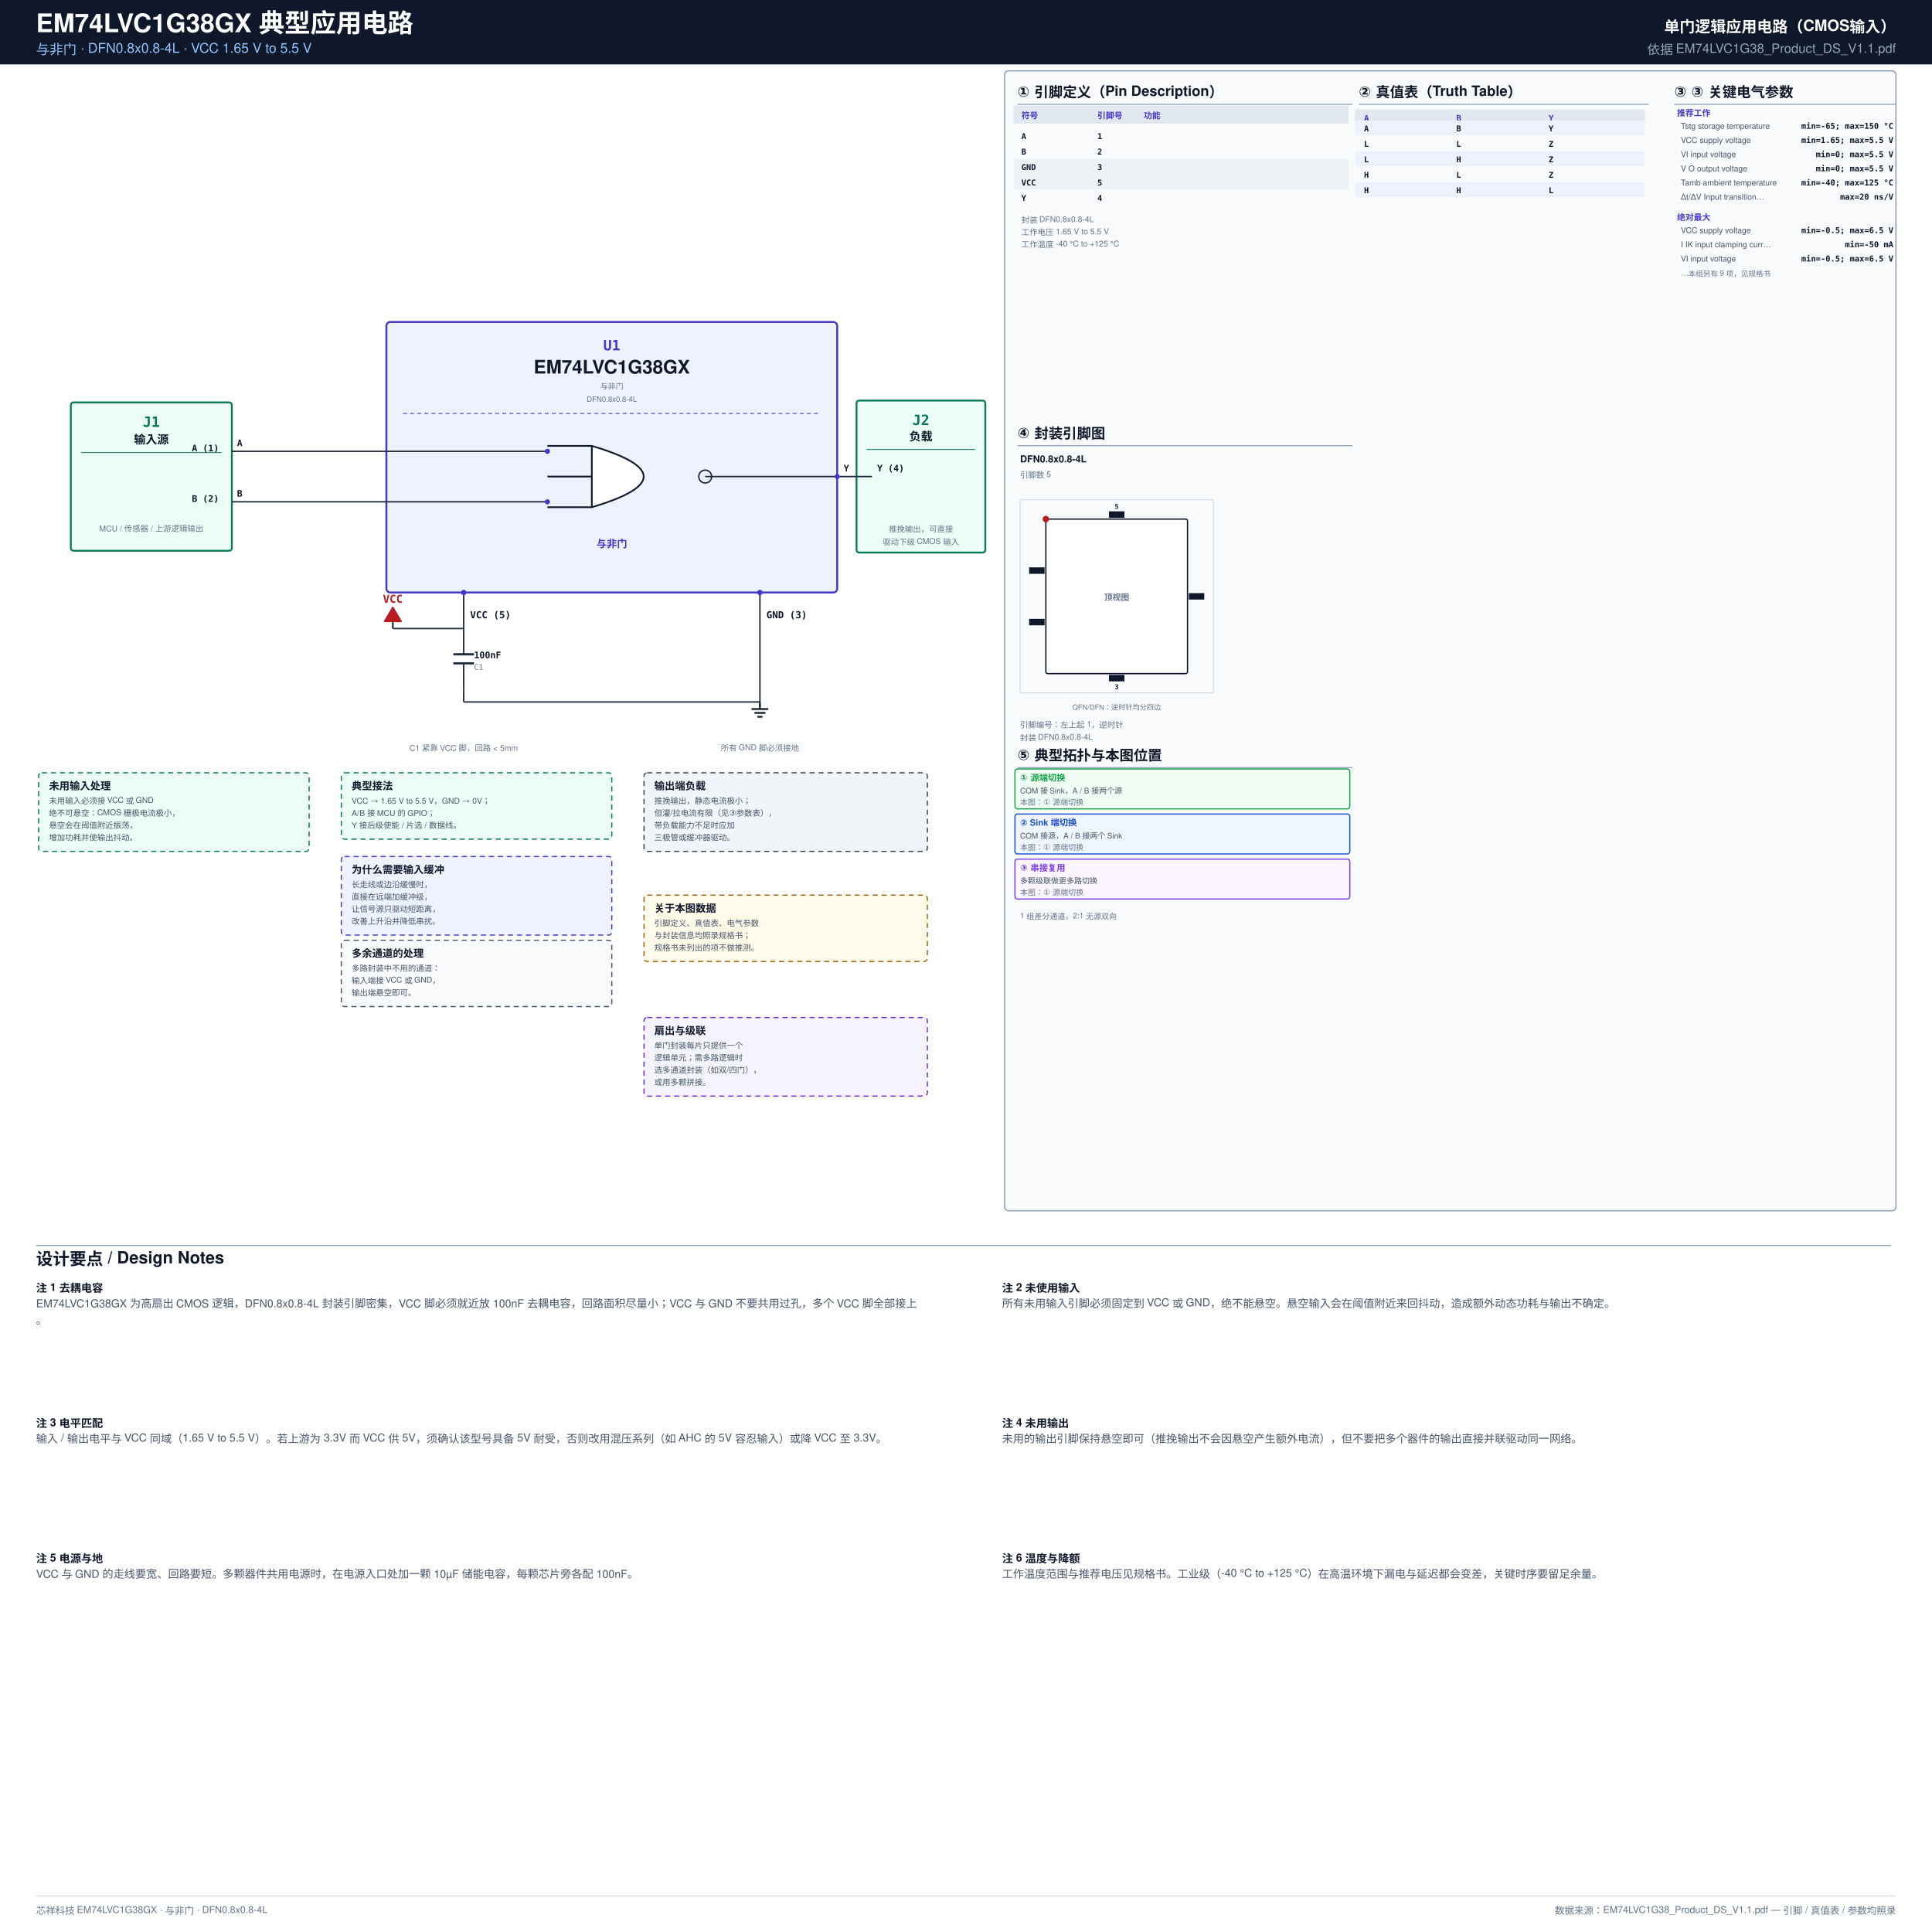
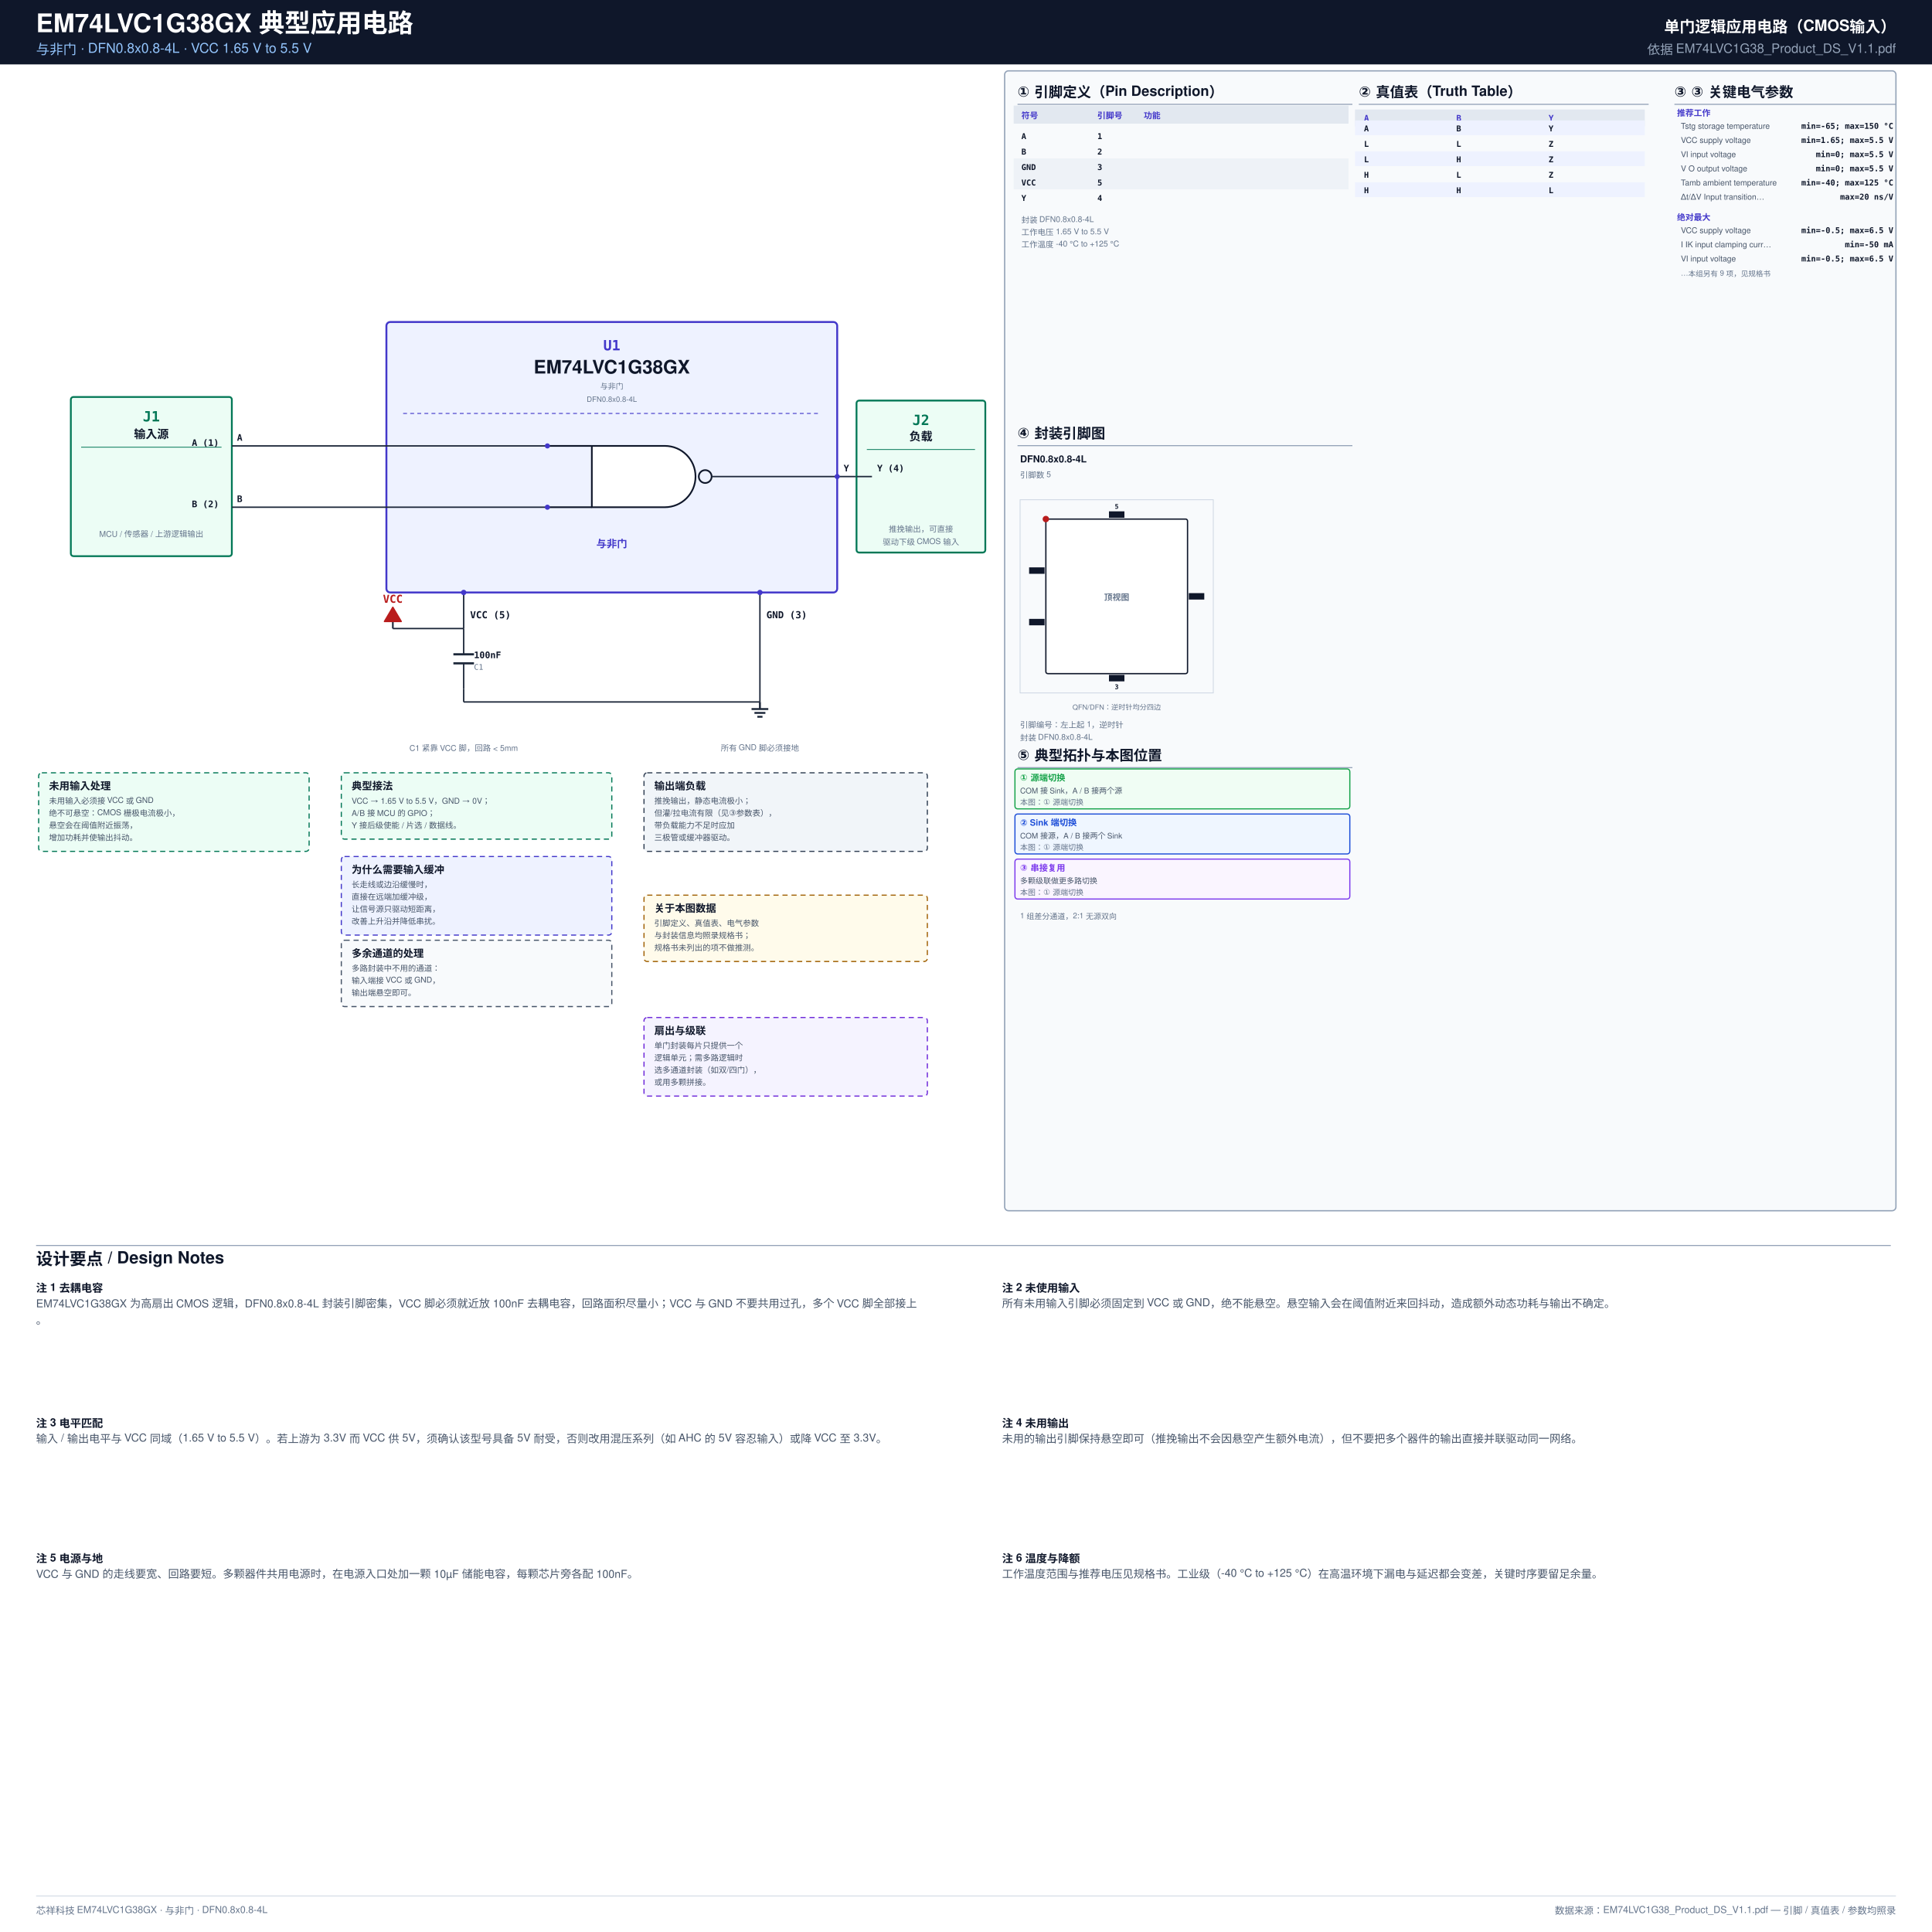
<svg xmlns="http://www.w3.org/2000/svg" width="3000" height="3000" viewBox="0 0 3000 3000">
  <rect x="0" y="0" width="3000" height="3000" rx="0" fill="#ffffff" stroke="none" stroke-width="0" />
  <rect x="0" y="0" width="3000" height="100" rx="0" fill="#0f172a" stroke="none" stroke-width="0" />
  <text x="56" y="50" font-family="PingFang SC, Helvetica Neue, Helvetica, Arial, sans-serif" font-size="40" fill="#ffffff" text-anchor="start" font-weight="700">EM74LVC1G38GX 典型应用电路</text>
  <text x="56" y="84" font-family="PingFang SC, Helvetica Neue, Helvetica, Arial, sans-serif" font-size="21" fill="#93c5fd" text-anchor="start" font-weight="500">与非门 · DFN0.8x0.8-4L · VCC 1.65 V to 5.5 V</text>
  <text x="2944" y="50" font-family="PingFang SC, Helvetica Neue, Helvetica, Arial, sans-serif" font-size="24" fill="#ffffff" text-anchor="end" font-weight="600">单门逻辑应用电路（CMOS输入）</text>
  <text x="2944" y="84" font-family="PingFang SC, Helvetica Neue, Helvetica, Arial, sans-serif" font-size="20" fill="#94a3b8" text-anchor="end" font-weight="normal">依据 EM74LVC1G38_Product_DS_V1.1.pdf</text>
-   <rect x="110" y="624.8" width="250" height="230.4" rx="4" fill="#ecfdf5" stroke="#047857" stroke-width="2.8" />
-   <text x="235.0" y="662.8" font-family="Menlo, Monaco, Consolas, monospace" font-size="22" fill="#047857" text-anchor="middle" font-weight="700">J1</text>
-   <text x="235.0" y="688.8" font-family="PingFang SC, Helvetica Neue, Helvetica, Arial, sans-serif" font-size="18" fill="#0f172a" text-anchor="middle" font-weight="700">输入源</text>
-   <line x1="126" y1="702.8" x2="344" y2="702.8" stroke="#047857" stroke-width="1.2" />
-   <text x="340" y="700.8" font-family="Menlo, Monaco, Consolas, monospace" font-size="14" fill="#0f172a" text-anchor="end" font-weight="600">A (1)</text>
-   <text x="340" y="779.2" font-family="Menlo, Monaco, Consolas, monospace" font-size="14" fill="#0f172a" text-anchor="end" font-weight="600">B (2)</text>
-   <text x="235.0" y="825.2" font-family="PingFang SC, Helvetica Neue, Helvetica, Arial, sans-serif" font-size="12.5" fill="#64748b" text-anchor="middle" font-weight="normal">MCU / 传感器 / 上游逻辑输出</text>
+   <rect x="110" y="616.4" width="250" height="247.2" rx="4" fill="#ecfdf5" stroke="#047857" stroke-width="2.8" />
+   <text x="235.0" y="654.4" font-family="Menlo, Monaco, Consolas, monospace" font-size="22" fill="#047857" text-anchor="middle" font-weight="700">J1</text>
+   <text x="235.0" y="680.4" font-family="PingFang SC, Helvetica Neue, Helvetica, Arial, sans-serif" font-size="18" fill="#0f172a" text-anchor="middle" font-weight="700">输入源</text>
+   <line x1="126" y1="694.4" x2="344" y2="694.4" stroke="#047857" stroke-width="1.2" />
+   <text x="340" y="692.4" font-family="Menlo, Monaco, Consolas, monospace" font-size="14" fill="#0f172a" text-anchor="end" font-weight="600">A (1)</text>
+   <text x="340" y="787.6" font-family="Menlo, Monaco, Consolas, monospace" font-size="14" fill="#0f172a" text-anchor="end" font-weight="600">B (2)</text>
+   <text x="235.0" y="833.6" font-family="PingFang SC, Helvetica Neue, Helvetica, Arial, sans-serif" font-size="12.5" fill="#64748b" text-anchor="middle" font-weight="normal">MCU / 传感器 / 上游逻辑输出</text>
  <rect x="600" y="500" width="700" height="420" rx="6" fill="#eef2ff" stroke="#4338ca" stroke-width="3.0" />
  <text x="950.0" y="544" font-family="Menlo, Monaco, Consolas, monospace" font-size="22" fill="#4338ca" text-anchor="middle" font-weight="700">U1</text>
  <text x="950.0" y="580" font-family="PingFang SC, Helvetica Neue, Helvetica, Arial, sans-serif" font-size="29" fill="#0f172a" text-anchor="middle" font-weight="700">EM74LVC1G38GX</text>
  <text x="950.0" y="604" font-family="PingFang SC, Helvetica Neue, Helvetica, Arial, sans-serif" font-size="12" fill="#64748b" text-anchor="middle" font-weight="normal">与非门</text>
  <text x="950.0" y="624" font-family="PingFang SC, Helvetica Neue, Helvetica, Arial, sans-serif" font-size="11.5" fill="#64748b" text-anchor="middle" font-weight="normal">DFN0.8x0.8-4L</text>
  <line x1="626" y1="642" x2="1274" y2="642" stroke="#4338ca" stroke-width="1.4" stroke-dasharray="6 5" />
  <line x1="850" y1="692.4" x2="919.0" y2="692.4" stroke="#0f172a" stroke-width="2.6" />
  <line x1="850" y1="787.6" x2="919.0" y2="787.6" stroke="#0f172a" stroke-width="2.6" />
-   <line x1="850" y1="740.0" x2="919.0" y2="740.0" stroke="#0f172a" stroke-width="2.6" />
-   <path d="M919.0,692.4 L919.0,787.6 Q1080,740.0 919.0,692.4 Z" stroke="#0f172a" stroke-width="2.6" fill="#ffffff" stroke-linejoin="round" stroke-linecap="round" />
-   <path d="M1095,730.0 A10,10 0 1 0 1095.1,730.0" stroke="#1e293b" stroke-width="2.2" fill="none" stroke-linejoin="round" stroke-linecap="round" />
+   <path d="M919.0,692.4 L1032.4,692.4 A47.6,47.6 0 0 1 1032.4,787.6 L919.0,787.6 Z" stroke="#0f172a" stroke-width="2.6" fill="#ffffff" stroke-linejoin="round" stroke-linecap="round" />
+   <path d="M1095,730.0 A10,10 0 1 0 1095.1,730.0" stroke="#0f172a" stroke-width="2.6" fill="none" stroke-linejoin="round" stroke-linecap="round" />
  <text x="950.0" y="850" font-family="PingFang SC, Helvetica Neue, Helvetica, Arial, sans-serif" font-size="16" fill="#4338ca" text-anchor="middle" font-weight="700">与非门</text>
-   <line x1="360" y1="700.8" x2="850" y2="700.8" stroke="#1e293b" stroke-width="2.2" />
-   <circle cx="850" cy="700.8" r="4.0" fill="#4338ca" />
-   <text x="368" y="692.8" font-family="Menlo, Monaco, Consolas, monospace" font-size="14" fill="#0f172a" text-anchor="start" font-weight="600">A</text>
-   <line x1="360" y1="779.2" x2="850" y2="779.2" stroke="#1e293b" stroke-width="2.2" />
-   <circle cx="850" cy="779.2" r="4.0" fill="#4338ca" />
-   <text x="368" y="771.2" font-family="Menlo, Monaco, Consolas, monospace" font-size="14" fill="#0f172a" text-anchor="start" font-weight="600">B</text>
-   <line x1="1095" y1="740.0" x2="1300" y2="740.0" stroke="#1e293b" stroke-width="2.2" />
+   <line x1="360" y1="692.4" x2="850" y2="692.4" stroke="#1e293b" stroke-width="2.2" />
+   <circle cx="850" cy="692.4" r="4.0" fill="#4338ca" />
+   <text x="368" y="684.4" font-family="Menlo, Monaco, Consolas, monospace" font-size="14" fill="#0f172a" text-anchor="start" font-weight="600">A</text>
+   <line x1="360" y1="787.6" x2="850" y2="787.6" stroke="#1e293b" stroke-width="2.2" />
+   <circle cx="850" cy="787.6" r="4.0" fill="#4338ca" />
+   <text x="368" y="779.6" font-family="Menlo, Monaco, Consolas, monospace" font-size="14" fill="#0f172a" text-anchor="start" font-weight="600">B</text>
+   <line x1="1105" y1="740.0" x2="1300" y2="740.0" stroke="#1e293b" stroke-width="2.2" />
  <line x1="1300" y1="740.0" x2="1330" y2="740.0" stroke="#1e293b" stroke-width="2.2" />
  <circle cx="1300" cy="740.0" r="4.0" fill="#4338ca" />
  <text x="1310" y="732.0" font-family="Menlo, Monaco, Consolas, monospace" font-size="14" fill="#0f172a" text-anchor="start" font-weight="600">Y (4)</text>
  <line x1="720" y1="920" x2="720" y2="976" stroke="#1e293b" stroke-width="2.2" />
  <circle cx="720" cy="920" r="4.2" fill="#4338ca" />
  <text x="730" y="960" font-family="Menlo, Monaco, Consolas, monospace" font-size="15" fill="#0f172a" text-anchor="start" font-weight="600">VCC (5)</text>
  <line x1="610" y1="976" x2="720" y2="976" stroke="#1e293b" stroke-width="2.2" />
  <line x1="610" y1="976" x2="610" y2="965" stroke="#1e293b" stroke-width="2.6" />
  <path d="M597,965 L623,965 L610,943 Z" stroke="#b91c1c" stroke-width="2.2" fill="#b91c1c" stroke-linejoin="round" stroke-linecap="round" />
  <text x="610" y="936" font-family="Menlo, Monaco, Consolas, monospace" font-size="17" fill="#b91c1c" text-anchor="middle" font-weight="700">VCC</text>
  <line x1="720" y1="976" x2="720" y2="1016.0" stroke="#1e293b" stroke-width="2.2" />
  <line x1="704.0" y1="1016.0" x2="736.0" y2="1016.0" stroke="#1e293b" stroke-width="3.4" />
  <line x1="704.0" y1="1030.0" x2="736.0" y2="1030.0" stroke="#1e293b" stroke-width="3.4" />
  <line x1="720" y1="1030.0" x2="720" y2="1070" stroke="#1e293b" stroke-width="2.2" />
  <text x="736" y="1022.0" font-family="Menlo, Monaco, Consolas, monospace" font-size="14" fill="#0f172a" text-anchor="start" font-weight="700">100nF</text>
  <text x="736" y="1040.0" font-family="Menlo, Monaco, Consolas, monospace" font-size="12" fill="#64748b" text-anchor="start" font-weight="500">C1</text>
  <line x1="720" y1="1070" x2="720" y2="1090" stroke="#1e293b" stroke-width="2.2" />
  <text x="720" y="1166" font-family="PingFang SC, Helvetica Neue, Helvetica, Arial, sans-serif" font-size="12.5" fill="#64748b" text-anchor="middle" font-weight="normal">C1 紧靠 VCC 脚，回路 &lt; 5mm</text>
  <line x1="1180" y1="920" x2="1180" y2="1090" stroke="#1e293b" stroke-width="2.2" />
  <circle cx="1180" cy="920" r="4.2" fill="#4338ca" />
  <text x="1190" y="960" font-family="Menlo, Monaco, Consolas, monospace" font-size="15" fill="#0f172a" text-anchor="start" font-weight="600">GND (3)</text>
  <line x1="1180" y1="1090" x2="1180" y2="1101.0" stroke="#1e293b" stroke-width="3.0" />
  <line x1="1167.0" y1="1101.0" x2="1193.0" y2="1101.0" stroke="#1e293b" stroke-width="3.0" />
  <line x1="1171.5" y1="1107.0" x2="1188.5" y2="1107.0" stroke="#1e293b" stroke-width="3.0" />
  <line x1="1176.0" y1="1113.0" x2="1184.0" y2="1113.0" stroke="#1e293b" stroke-width="3.0" />
  <text x="1180" y="1166" font-family="PingFang SC, Helvetica Neue, Helvetica, Arial, sans-serif" font-size="12.5" fill="#64748b" text-anchor="middle" font-weight="normal">所有 GND 脚必须接地</text>
  <line x1="720" y1="1090" x2="1180" y2="1090" stroke="#1e293b" stroke-width="2.2" />
  <rect x="1330" y="622.0" width="200" height="236" rx="4" fill="#ecfdf5" stroke="#047857" stroke-width="2.8" />
  <text x="1430.0" y="660.0" font-family="Menlo, Monaco, Consolas, monospace" font-size="22" fill="#047857" text-anchor="middle" font-weight="700">J2</text>
  <text x="1430.0" y="684.0" font-family="PingFang SC, Helvetica Neue, Helvetica, Arial, sans-serif" font-size="18" fill="#0f172a" text-anchor="middle" font-weight="700">负载</text>
  <line x1="1346" y1="698.0" x2="1514" y2="698.0" stroke="#047857" stroke-width="1.2" />
  <line x1="1330" y1="740.0" x2="1354" y2="740.0" stroke="#1e293b" stroke-width="2.2" />
  <text x="1362" y="732.0" font-family="Menlo, Monaco, Consolas, monospace" font-size="14" fill="#0f172a" text-anchor="start" font-weight="600">Y (4)</text>
  <text x="1430.0" y="826.0" font-family="PingFang SC, Helvetica Neue, Helvetica, Arial, sans-serif" font-size="12.5" fill="#64748b" text-anchor="middle" font-weight="normal">推挽输出，可直接</text>
  <text x="1430.0" y="846.0" font-family="PingFang SC, Helvetica Neue, Helvetica, Arial, sans-serif" font-size="12.5" fill="#64748b" text-anchor="middle" font-weight="normal">驱动下级 CMOS 输入</text>
  <rect x="60" y="1200" width="420" height="122" rx="5" fill="#ecfdf5" stroke="#047857" stroke-width="1.8" stroke-dasharray="8 6" />
  <text x="76" y="1226" font-family="PingFang SC, Helvetica Neue, Helvetica, Arial, sans-serif" font-size="16" fill="#0f172a" text-anchor="start" font-weight="700">未用输入处理</text>
  <text x="76" y="1248" font-family="PingFang SC, Helvetica Neue, Helvetica, Arial, sans-serif" font-size="12.5" fill="#475569" text-anchor="start" font-weight="normal">未用输入必须接 VCC 或 GND</text>
  <text x="76" y="1267" font-family="PingFang SC, Helvetica Neue, Helvetica, Arial, sans-serif" font-size="12.5" fill="#475569" text-anchor="start" font-weight="normal">绝不可悬空：CMOS 栅极电流极小，</text>
  <text x="76" y="1286" font-family="PingFang SC, Helvetica Neue, Helvetica, Arial, sans-serif" font-size="12.5" fill="#475569" text-anchor="start" font-weight="normal">悬空会在阈值附近振荡，</text>
  <text x="76" y="1305" font-family="PingFang SC, Helvetica Neue, Helvetica, Arial, sans-serif" font-size="12.5" fill="#475569" text-anchor="start" font-weight="normal">增加功耗并使输出抖动。</text>
  <rect x="530" y="1200" width="420" height="103" rx="5" fill="#ecfdf5" stroke="#047857" stroke-width="1.8" stroke-dasharray="8 6" />
  <text x="546" y="1226" font-family="PingFang SC, Helvetica Neue, Helvetica, Arial, sans-serif" font-size="16" fill="#0f172a" text-anchor="start" font-weight="700">典型接法</text>
  <text x="546" y="1248" font-family="PingFang SC, Helvetica Neue, Helvetica, Arial, sans-serif" font-size="12.5" fill="#475569" text-anchor="start" font-weight="normal">VCC → 1.65 V to 5.5 V，GND → 0V；</text>
  <text x="546" y="1267" font-family="PingFang SC, Helvetica Neue, Helvetica, Arial, sans-serif" font-size="12.5" fill="#475569" text-anchor="start" font-weight="normal">A/B 接 MCU 的 GPIO；</text>
  <text x="546" y="1286" font-family="PingFang SC, Helvetica Neue, Helvetica, Arial, sans-serif" font-size="12.5" fill="#475569" text-anchor="start" font-weight="normal">Y 接后级使能 / 片选 / 数据线。</text>
  <rect x="530" y="1330" width="420" height="122" rx="5" fill="#eef2ff" stroke="#4338ca" stroke-width="1.8" stroke-dasharray="8 6" />
  <text x="546" y="1356" font-family="PingFang SC, Helvetica Neue, Helvetica, Arial, sans-serif" font-size="16" fill="#0f172a" text-anchor="start" font-weight="700">为什么需要输入缓冲</text>
  <text x="546" y="1378" font-family="PingFang SC, Helvetica Neue, Helvetica, Arial, sans-serif" font-size="12.5" fill="#475569" text-anchor="start" font-weight="normal">长走线或边沿缓慢时，</text>
  <text x="546" y="1397" font-family="PingFang SC, Helvetica Neue, Helvetica, Arial, sans-serif" font-size="12.5" fill="#475569" text-anchor="start" font-weight="normal">直接在远端加缓冲级，</text>
  <text x="546" y="1416" font-family="PingFang SC, Helvetica Neue, Helvetica, Arial, sans-serif" font-size="12.5" fill="#475569" text-anchor="start" font-weight="normal">让信号源只驱动短距离，</text>
  <text x="546" y="1435" font-family="PingFang SC, Helvetica Neue, Helvetica, Arial, sans-serif" font-size="12.5" fill="#475569" text-anchor="start" font-weight="normal">改善上升沿并降低串扰。</text>
  <rect x="530" y="1460" width="420" height="103" rx="5" fill="#f8fafc" stroke="#475569" stroke-width="1.8" stroke-dasharray="8 6" />
  <text x="546" y="1486" font-family="PingFang SC, Helvetica Neue, Helvetica, Arial, sans-serif" font-size="16" fill="#0f172a" text-anchor="start" font-weight="700">多余通道的处理</text>
  <text x="546" y="1508" font-family="PingFang SC, Helvetica Neue, Helvetica, Arial, sans-serif" font-size="12.5" fill="#475569" text-anchor="start" font-weight="normal">多路封装中不用的通道：</text>
  <text x="546" y="1527" font-family="PingFang SC, Helvetica Neue, Helvetica, Arial, sans-serif" font-size="12.5" fill="#475569" text-anchor="start" font-weight="normal">输入端接 VCC 或 GND，</text>
  <text x="546" y="1546" font-family="PingFang SC, Helvetica Neue, Helvetica, Arial, sans-serif" font-size="12.5" fill="#475569" text-anchor="start" font-weight="normal">输出端悬空即可。</text>
  <rect x="1000" y="1200" width="440" height="122" rx="5" fill="#f1f5f9" stroke="#334155" stroke-width="1.8" stroke-dasharray="8 6" />
  <text x="1016" y="1226" font-family="PingFang SC, Helvetica Neue, Helvetica, Arial, sans-serif" font-size="16" fill="#0f172a" text-anchor="start" font-weight="700">输出端负载</text>
  <text x="1016" y="1248" font-family="PingFang SC, Helvetica Neue, Helvetica, Arial, sans-serif" font-size="12.5" fill="#475569" text-anchor="start" font-weight="normal">推挽输出，静态电流极小；</text>
  <text x="1016" y="1267" font-family="PingFang SC, Helvetica Neue, Helvetica, Arial, sans-serif" font-size="12.5" fill="#475569" text-anchor="start" font-weight="normal">但灌/拉电流有限（见③参数表），</text>
  <text x="1016" y="1286" font-family="PingFang SC, Helvetica Neue, Helvetica, Arial, sans-serif" font-size="12.5" fill="#475569" text-anchor="start" font-weight="normal">带负载能力不足时应加</text>
  <text x="1016" y="1305" font-family="PingFang SC, Helvetica Neue, Helvetica, Arial, sans-serif" font-size="12.5" fill="#475569" text-anchor="start" font-weight="normal">三极管或缓冲器驱动。</text>
  <rect x="1000" y="1390" width="440" height="103" rx="5" fill="#fffbeb" stroke="#a16207" stroke-width="1.8" stroke-dasharray="8 6" />
  <text x="1016" y="1416" font-family="PingFang SC, Helvetica Neue, Helvetica, Arial, sans-serif" font-size="16" fill="#0f172a" text-anchor="start" font-weight="700">关于本图数据</text>
  <text x="1016" y="1438" font-family="PingFang SC, Helvetica Neue, Helvetica, Arial, sans-serif" font-size="12.5" fill="#475569" text-anchor="start" font-weight="normal">引脚定义、真值表、电气参数</text>
  <text x="1016" y="1457" font-family="PingFang SC, Helvetica Neue, Helvetica, Arial, sans-serif" font-size="12.5" fill="#475569" text-anchor="start" font-weight="normal">与封装信息均照录规格书；</text>
  <text x="1016" y="1476" font-family="PingFang SC, Helvetica Neue, Helvetica, Arial, sans-serif" font-size="12.5" fill="#475569" text-anchor="start" font-weight="normal">规格书未列出的项不做推测。</text>
  <rect x="1000" y="1580" width="440" height="122" rx="5" fill="#f5f3ff" stroke="#6d28d9" stroke-width="1.8" stroke-dasharray="8 6" />
  <text x="1016" y="1606" font-family="PingFang SC, Helvetica Neue, Helvetica, Arial, sans-serif" font-size="16" fill="#0f172a" text-anchor="start" font-weight="700">扇出与级联</text>
  <text x="1016" y="1628" font-family="PingFang SC, Helvetica Neue, Helvetica, Arial, sans-serif" font-size="12.5" fill="#475569" text-anchor="start" font-weight="normal">单门封装每片只提供一个</text>
  <text x="1016" y="1647" font-family="PingFang SC, Helvetica Neue, Helvetica, Arial, sans-serif" font-size="12.5" fill="#475569" text-anchor="start" font-weight="normal">逻辑单元；需多路逻辑时</text>
  <text x="1016" y="1666" font-family="PingFang SC, Helvetica Neue, Helvetica, Arial, sans-serif" font-size="12.5" fill="#475569" text-anchor="start" font-weight="normal">选多通道封装（如双/四门），</text>
  <text x="1016" y="1685" font-family="PingFang SC, Helvetica Neue, Helvetica, Arial, sans-serif" font-size="12.5" fill="#475569" text-anchor="start" font-weight="normal">或用多颗拼接。</text>
  <rect x="1560" y="110" width="1384" height="1770" rx="6" fill="#f8fafc" stroke="#94a3b8" stroke-width="2.0" />
  <text x="1580" y="150" font-family="PingFang SC, Helvetica Neue, Helvetica, Arial, sans-serif" font-size="22" fill="#0f172a" text-anchor="start" font-weight="700">① 引脚定义（Pin Description）</text>
  <line x1="1580" y1="162" x2="2100" y2="162" stroke="#94a3b8" stroke-width="1.6" />
  <rect x="1574.0" y="164" width="520.0" height="28" rx="0" fill="#e2e8f0" stroke="none" stroke-width="0" />
  <text x="1586.0" y="184" font-family="Menlo, Monaco, Consolas, monospace" font-size="13" fill="#4338ca" text-anchor="start" font-weight="700">符号</text>
  <text x="1704.0" y="184" font-family="Menlo, Monaco, Consolas, monospace" font-size="13" fill="#4338ca" text-anchor="start" font-weight="700">引脚号</text>
  <text x="1776.0" y="184" font-family="Menlo, Monaco, Consolas, monospace" font-size="13" fill="#4338ca" text-anchor="start" font-weight="700">功能</text>
  <text x="1586.0" y="216" font-family="Menlo, Monaco, Consolas, monospace" font-size="12.5" fill="#0f172a" text-anchor="start" font-weight="600">A</text>
  <text x="1704.0" y="216" font-family="Menlo, Monaco, Consolas, monospace" font-size="12.5" fill="#0f172a" text-anchor="start" font-weight="600">1</text>
  <text x="1586.0" y="240" font-family="Menlo, Monaco, Consolas, monospace" font-size="12.5" fill="#0f172a" text-anchor="start" font-weight="600">B</text>
  <text x="1704.0" y="240" font-family="Menlo, Monaco, Consolas, monospace" font-size="12.5" fill="#0f172a" text-anchor="start" font-weight="600">2</text>
  <rect x="1574.0" y="246" width="520.0" height="24" rx="0" fill="#eef2f7" stroke="none" stroke-width="0" />
  <text x="1586.0" y="264" font-family="Menlo, Monaco, Consolas, monospace" font-size="12.5" fill="#0f172a" text-anchor="start" font-weight="600">GND</text>
  <text x="1704.0" y="264" font-family="Menlo, Monaco, Consolas, monospace" font-size="12.5" fill="#0f172a" text-anchor="start" font-weight="600">3</text>
  <rect x="1574.0" y="270" width="520.0" height="24" rx="0" fill="#eef2f7" stroke="none" stroke-width="0" />
  <text x="1586.0" y="288" font-family="Menlo, Monaco, Consolas, monospace" font-size="12.5" fill="#0f172a" text-anchor="start" font-weight="600">VCC</text>
  <text x="1704.0" y="288" font-family="Menlo, Monaco, Consolas, monospace" font-size="12.5" fill="#0f172a" text-anchor="start" font-weight="600">5</text>
  <text x="1586.0" y="312" font-family="Menlo, Monaco, Consolas, monospace" font-size="12.5" fill="#0f172a" text-anchor="start" font-weight="600">Y</text>
  <text x="1704.0" y="312" font-family="Menlo, Monaco, Consolas, monospace" font-size="12.5" fill="#0f172a" text-anchor="start" font-weight="600">4</text>
  <text x="1586" y="346" font-family="PingFang SC, Helvetica Neue, Helvetica, Arial, sans-serif" font-size="12.5" fill="#64748b" text-anchor="start" font-weight="normal">封装 DFN0.8x0.8-4L</text>
  <text x="1586" y="365" font-family="PingFang SC, Helvetica Neue, Helvetica, Arial, sans-serif" font-size="12.5" fill="#64748b" text-anchor="start" font-weight="normal">工作电压 1.65 V to 5.5 V</text>
  <text x="1586" y="384" font-family="PingFang SC, Helvetica Neue, Helvetica, Arial, sans-serif" font-size="12.5" fill="#64748b" text-anchor="start" font-weight="normal">工作温度 -40 °C to +125 °C</text>
  <text x="2110" y="150" font-family="PingFang SC, Helvetica Neue, Helvetica, Arial, sans-serif" font-size="22" fill="#0f172a" text-anchor="start" font-weight="700">② 真值表（Truth Table）</text>
  <line x1="2110" y1="162" x2="2560" y2="162" stroke="#94a3b8" stroke-width="1.6" />
  <rect x="2104" y="170" width="450" height="26" rx="0" fill="#e2e8f0" stroke="none" stroke-width="0" />
  <text x="2118" y="188" font-family="Menlo, Monaco, Consolas, monospace" font-size="13" fill="#4338ca" text-anchor="start" font-weight="700">A</text>
  <text x="2261.333" y="188" font-family="Menlo, Monaco, Consolas, monospace" font-size="13" fill="#4338ca" text-anchor="start" font-weight="700">B</text>
  <text x="2404.667" y="188" font-family="Menlo, Monaco, Consolas, monospace" font-size="13" fill="#4338ca" text-anchor="start" font-weight="700">Y</text>
  <rect x="2104" y="187" width="450" height="23" rx="0" fill="#eef2ff" stroke="none" stroke-width="0" />
  <text x="2118" y="204" font-family="Menlo, Monaco, Consolas, monospace" font-size="12.5" fill="#0f172a" text-anchor="start" font-weight="600">A</text>
  <text x="2261.333" y="204" font-family="Menlo, Monaco, Consolas, monospace" font-size="12.5" fill="#0f172a" text-anchor="start" font-weight="600">B</text>
  <text x="2404.667" y="204" font-family="Menlo, Monaco, Consolas, monospace" font-size="12.5" fill="#0f172a" text-anchor="start" font-weight="600">Y</text>
  <text x="2118" y="228" font-family="Menlo, Monaco, Consolas, monospace" font-size="12.5" fill="#0f172a" text-anchor="start" font-weight="600">L</text>
  <text x="2261.333" y="228" font-family="Menlo, Monaco, Consolas, monospace" font-size="12.5" fill="#0f172a" text-anchor="start" font-weight="600">L</text>
  <text x="2404.667" y="228" font-family="Menlo, Monaco, Consolas, monospace" font-size="12.5" fill="#0f172a" text-anchor="start" font-weight="600">Z</text>
  <rect x="2104" y="235" width="450" height="23" rx="0" fill="#eef2ff" stroke="none" stroke-width="0" />
  <text x="2118" y="252" font-family="Menlo, Monaco, Consolas, monospace" font-size="12.5" fill="#0f172a" text-anchor="start" font-weight="600">L</text>
  <text x="2261.333" y="252" font-family="Menlo, Monaco, Consolas, monospace" font-size="12.5" fill="#0f172a" text-anchor="start" font-weight="600">H</text>
  <text x="2404.667" y="252" font-family="Menlo, Monaco, Consolas, monospace" font-size="12.5" fill="#0f172a" text-anchor="start" font-weight="600">Z</text>
  <text x="2118" y="276" font-family="Menlo, Monaco, Consolas, monospace" font-size="12.5" fill="#0f172a" text-anchor="start" font-weight="600">H</text>
  <text x="2261.333" y="276" font-family="Menlo, Monaco, Consolas, monospace" font-size="12.5" fill="#0f172a" text-anchor="start" font-weight="600">L</text>
  <text x="2404.667" y="276" font-family="Menlo, Monaco, Consolas, monospace" font-size="12.5" fill="#0f172a" text-anchor="start" font-weight="600">Z</text>
  <rect x="2104" y="283" width="450" height="23" rx="0" fill="#eef2ff" stroke="none" stroke-width="0" />
  <text x="2118" y="300" font-family="Menlo, Monaco, Consolas, monospace" font-size="12.5" fill="#0f172a" text-anchor="start" font-weight="600">H</text>
  <text x="2261.333" y="300" font-family="Menlo, Monaco, Consolas, monospace" font-size="12.5" fill="#0f172a" text-anchor="start" font-weight="600">H</text>
  <text x="2404.667" y="300" font-family="Menlo, Monaco, Consolas, monospace" font-size="12.5" fill="#0f172a" text-anchor="start" font-weight="600">L</text>
  <text x="2600" y="150" font-family="PingFang SC, Helvetica Neue, Helvetica, Arial, sans-serif" font-size="22" fill="#0f172a" text-anchor="start" font-weight="700">③ ③ 关键电气参数</text>
  <line x1="2600" y1="162" x2="2944" y2="162" stroke="#94a3b8" stroke-width="1.6" />
  <text x="2604" y="180" font-family="PingFang SC, Helvetica Neue, Helvetica, Arial, sans-serif" font-size="13" fill="#4338ca" text-anchor="start" font-weight="700">推荐工作</text>
  <text x="2610" y="200" font-family="PingFang SC, Helvetica Neue, Helvetica, Arial, sans-serif" font-size="12.5" fill="#475569" text-anchor="start" font-weight="normal">Tstg storage temperature</text>
  <text x="2940" y="200" font-family="Menlo, Monaco, Consolas, monospace" font-size="12.5" fill="#0f172a" text-anchor="end" font-weight="600">min=-65; max=150 °C</text>
  <text x="2610" y="222" font-family="PingFang SC, Helvetica Neue, Helvetica, Arial, sans-serif" font-size="12.5" fill="#475569" text-anchor="start" font-weight="normal">VCC supply voltage</text>
  <text x="2940" y="222" font-family="Menlo, Monaco, Consolas, monospace" font-size="12.5" fill="#0f172a" text-anchor="end" font-weight="600">min=1.65; max=5.5 V</text>
  <text x="2610" y="244" font-family="PingFang SC, Helvetica Neue, Helvetica, Arial, sans-serif" font-size="12.5" fill="#475569" text-anchor="start" font-weight="normal">VI input voltage</text>
  <text x="2940" y="244" font-family="Menlo, Monaco, Consolas, monospace" font-size="12.5" fill="#0f172a" text-anchor="end" font-weight="600">min=0; max=5.5 V</text>
  <text x="2610" y="266" font-family="PingFang SC, Helvetica Neue, Helvetica, Arial, sans-serif" font-size="12.5" fill="#475569" text-anchor="start" font-weight="normal">V O output voltage</text>
  <text x="2940" y="266" font-family="Menlo, Monaco, Consolas, monospace" font-size="12.5" fill="#0f172a" text-anchor="end" font-weight="600">min=0; max=5.5 V</text>
  <text x="2610" y="288" font-family="PingFang SC, Helvetica Neue, Helvetica, Arial, sans-serif" font-size="12.5" fill="#475569" text-anchor="start" font-weight="normal">Tamb ambient temperature</text>
  <text x="2940" y="288" font-family="Menlo, Monaco, Consolas, monospace" font-size="12.5" fill="#0f172a" text-anchor="end" font-weight="600">min=-40; max=125 °C</text>
  <text x="2610" y="310" font-family="PingFang SC, Helvetica Neue, Helvetica, Arial, sans-serif" font-size="12.5" fill="#475569" text-anchor="start" font-weight="normal">Δt/ΔV Input transition…</text>
  <text x="2940" y="310" font-family="Menlo, Monaco, Consolas, monospace" font-size="12.5" fill="#0f172a" text-anchor="end" font-weight="600">max=20 ns/V</text>
  <text x="2604" y="342" font-family="PingFang SC, Helvetica Neue, Helvetica, Arial, sans-serif" font-size="13" fill="#4338ca" text-anchor="start" font-weight="700">绝对最大</text>
  <text x="2610" y="362" font-family="PingFang SC, Helvetica Neue, Helvetica, Arial, sans-serif" font-size="12.5" fill="#475569" text-anchor="start" font-weight="normal">VCC supply voltage</text>
  <text x="2940" y="362" font-family="Menlo, Monaco, Consolas, monospace" font-size="12.5" fill="#0f172a" text-anchor="end" font-weight="600">min=-0.5; max=6.5 V</text>
  <text x="2610" y="384" font-family="PingFang SC, Helvetica Neue, Helvetica, Arial, sans-serif" font-size="12.5" fill="#475569" text-anchor="start" font-weight="normal">I IK input clamping curr…</text>
  <text x="2940" y="384" font-family="Menlo, Monaco, Consolas, monospace" font-size="12.5" fill="#0f172a" text-anchor="end" font-weight="600">min=-50 mA</text>
  <text x="2610" y="406" font-family="PingFang SC, Helvetica Neue, Helvetica, Arial, sans-serif" font-size="12.5" fill="#475569" text-anchor="start" font-weight="normal">VI input voltage</text>
  <text x="2940" y="406" font-family="Menlo, Monaco, Consolas, monospace" font-size="12.5" fill="#0f172a" text-anchor="end" font-weight="600">min=-0.5; max=6.5 V</text>
  <text x="2610" y="428" font-family="PingFang SC, Helvetica Neue, Helvetica, Arial, sans-serif" font-size="11.5" fill="#64748b" text-anchor="start" font-weight="normal">…本组另有 9 项，见规格书</text>
  <text x="1580" y="680" font-family="PingFang SC, Helvetica Neue, Helvetica, Arial, sans-serif" font-size="22" fill="#0f172a" text-anchor="start" font-weight="700">④ 封装引脚图</text>
  <line x1="1580" y1="692" x2="2100" y2="692" stroke="#94a3b8" stroke-width="1.6" />
  <text x="1584" y="718" font-family="PingFang SC, Helvetica Neue, Helvetica, Arial, sans-serif" font-size="15" fill="#0f172a" text-anchor="start" font-weight="700">DFN0.8x0.8-4L</text>
  <text x="1584" y="742" font-family="PingFang SC, Helvetica Neue, Helvetica, Arial, sans-serif" font-size="12.5" fill="#64748b" text-anchor="start" font-weight="normal">引脚数 5</text>
  <rect x="1584" y="776" width="300" height="300" rx="0" fill="#f8fafc" stroke="#cbd5e1" stroke-width="1.2" />
  <rect x="1624" y="806" width="220" height="240" rx="3" fill="#ffffff" stroke="#0f172a" stroke-width="2.0" />
  <text x="1734.0" y="932.0" font-family="PingFang SC, Helvetica Neue, Helvetica, Arial, sans-serif" font-size="13" fill="#64748b" text-anchor="middle" font-weight="700">顶视图</text>
  <circle cx="1624" cy="806" r="5.0" fill="#b91c1c" />
  <rect x="1598.0" y="881.0" width="24" height="10" rx="0" fill="#0f172a" stroke="none" stroke-width="0" />
  <text x="1610.0" y="890.0" font-family="Menlo, Monaco, Consolas, monospace" font-size="10" fill="#0f172a" text-anchor="middle" font-weight="700">1</text>
  <rect x="1598.0" y="961.0" width="24" height="10" rx="0" fill="#0f172a" stroke="none" stroke-width="0" />
  <text x="1610.0" y="970.0" font-family="Menlo, Monaco, Consolas, monospace" font-size="10" fill="#0f172a" text-anchor="middle" font-weight="700">2</text>
  <rect x="1722.0" y="1048.0" width="24" height="10" rx="0" fill="#0f172a" stroke="none" stroke-width="0" />
  <text x="1734.0" y="1070.0" font-family="Menlo, Monaco, Consolas, monospace" font-size="10" fill="#0f172a" text-anchor="middle" font-weight="700">3</text>
  <rect x="1846.0" y="921.0" width="24" height="10" rx="0" fill="#0f172a" stroke="none" stroke-width="0" />
  <text x="1858.0" y="930.0" font-family="Menlo, Monaco, Consolas, monospace" font-size="10" fill="#0f172a" text-anchor="middle" font-weight="700">4</text>
  <rect x="1722.0" y="794.0" width="24" height="10" rx="0" fill="#0f172a" stroke="none" stroke-width="0" />
  <text x="1734.0" y="790.0" font-family="Menlo, Monaco, Consolas, monospace" font-size="10" fill="#0f172a" text-anchor="middle" font-weight="700">5</text>
  <text x="1734.0" y="1102" font-family="PingFang SC, Helvetica Neue, Helvetica, Arial, sans-serif" font-size="11" fill="#64748b" text-anchor="middle" font-weight="normal">QFN/DFN：逆时针均分四边</text>
  <text x="1584" y="1130" font-family="PingFang SC, Helvetica Neue, Helvetica, Arial, sans-serif" font-size="12.5" fill="#64748b" text-anchor="start" font-weight="normal">引脚编号：左上起 1，逆时针</text>
  <text x="1584" y="1150" font-family="PingFang SC, Helvetica Neue, Helvetica, Arial, sans-serif" font-size="12.5" fill="#64748b" text-anchor="start" font-weight="normal">封装 DFN0.8x0.8-4L</text>
  <text x="1580" y="1180" font-family="PingFang SC, Helvetica Neue, Helvetica, Arial, sans-serif" font-size="22" fill="#0f172a" text-anchor="start" font-weight="700">⑤ 典型拓扑与本图位置</text>
  <line x1="1580" y1="1192" x2="2100" y2="1192" stroke="#94a3b8" stroke-width="1.6" />
  <rect x="1576" y="1194" width="520" height="62" rx="4" fill="#f0fdf4" stroke="#16a34a" stroke-width="1.8" />
  <text x="1584" y="1212" font-family="PingFang SC, Helvetica Neue, Helvetica, Arial, sans-serif" font-size="13.5" fill="#16a34a" text-anchor="start" font-weight="700">① 源端切换</text>
  <text x="1584" y="1232" font-family="PingFang SC, Helvetica Neue, Helvetica, Arial, sans-serif" font-size="12" fill="#475569" text-anchor="start" font-weight="normal">COM 接 Sink，A / B 接两个源</text>
  <text x="1584" y="1250" font-family="PingFang SC, Helvetica Neue, Helvetica, Arial, sans-serif" font-size="12" fill="#64748b" text-anchor="start" font-weight="normal">本图：① 源端切换</text>
  <rect x="1576" y="1264" width="520" height="62" rx="4" fill="#eff6ff" stroke="#1d4ed8" stroke-width="1.8" />
  <text x="1584" y="1282" font-family="PingFang SC, Helvetica Neue, Helvetica, Arial, sans-serif" font-size="13.5" fill="#1d4ed8" text-anchor="start" font-weight="700">② Sink 端切换</text>
  <text x="1584" y="1302" font-family="PingFang SC, Helvetica Neue, Helvetica, Arial, sans-serif" font-size="12" fill="#475569" text-anchor="start" font-weight="normal">COM 接源，A / B 接两个 Sink</text>
  <text x="1584" y="1320" font-family="PingFang SC, Helvetica Neue, Helvetica, Arial, sans-serif" font-size="12" fill="#64748b" text-anchor="start" font-weight="normal">本图：① 源端切换</text>
  <rect x="1576" y="1334" width="520" height="62" rx="4" fill="#faf5ff" stroke="#7c3aed" stroke-width="1.8" />
  <text x="1584" y="1352" font-family="PingFang SC, Helvetica Neue, Helvetica, Arial, sans-serif" font-size="13.5" fill="#7c3aed" text-anchor="start" font-weight="700">③ 串接复用</text>
  <text x="1584" y="1372" font-family="PingFang SC, Helvetica Neue, Helvetica, Arial, sans-serif" font-size="12" fill="#475569" text-anchor="start" font-weight="normal">多颗级联做更多路切换</text>
  <text x="1584" y="1390" font-family="PingFang SC, Helvetica Neue, Helvetica, Arial, sans-serif" font-size="12" fill="#64748b" text-anchor="start" font-weight="normal">本图：① 源端切换</text>
  <text x="1584" y="1426" font-family="PingFang SC, Helvetica Neue, Helvetica, Arial, sans-serif" font-size="12" fill="#64748b" text-anchor="start" font-weight="normal">1 组差分通道，2:1 无源双向</text>
  <line x1="56" y1="1934" x2="2936" y2="1934" stroke="#94a3b8" stroke-width="1.6" />
  <text x="56" y="1964" font-family="PingFang SC, Helvetica Neue, Helvetica, Arial, sans-serif" font-size="26" fill="#0f172a" text-anchor="start" font-weight="700">设计要点 / Design Notes</text>
  <text x="56" y="2006" font-family="PingFang SC, Helvetica Neue, Helvetica, Arial, sans-serif" font-size="17" fill="#0f172a" text-anchor="start" font-weight="700">注 1  去耦电容</text>
  <text x="56" y="2030" font-family="PingFang SC, Helvetica Neue, Helvetica, Arial, sans-serif" font-size="17" fill="#475569" text-anchor="start" font-weight="normal">EM74LVC1G38GX 为高扇出 CMOS 逻辑，DFN0.8x0.8-4L 封装引脚密集，VCC 脚必须就近放 100nF 去耦电容，回路面积尽量小；VCC 与 GND 不要共用过孔，多个 VCC 脚全部接上</text>
  <text x="56" y="2056" font-family="PingFang SC, Helvetica Neue, Helvetica, Arial, sans-serif" font-size="17" fill="#475569" text-anchor="start" font-weight="normal">。</text>
  <text x="1556" y="2006" font-family="PingFang SC, Helvetica Neue, Helvetica, Arial, sans-serif" font-size="17" fill="#0f172a" text-anchor="start" font-weight="700">注 2  未使用输入</text>
  <text x="1556" y="2030" font-family="PingFang SC, Helvetica Neue, Helvetica, Arial, sans-serif" font-size="17" fill="#475569" text-anchor="start" font-weight="normal">所有未用输入引脚必须固定到 VCC 或 GND，绝不能悬空。悬空输入会在阈值附近来回抖动，造成额外动态功耗与输出不确定。</text>
  <text x="56" y="2216" font-family="PingFang SC, Helvetica Neue, Helvetica, Arial, sans-serif" font-size="17" fill="#0f172a" text-anchor="start" font-weight="700">注 3  电平匹配</text>
  <text x="56" y="2240" font-family="PingFang SC, Helvetica Neue, Helvetica, Arial, sans-serif" font-size="17" fill="#475569" text-anchor="start" font-weight="normal">输入 / 输出电平与 VCC 同域（1.65 V to 5.5 V）。若上游为 3.3V 而 VCC 供 5V，须确认该型号具备 5V 耐受，否则改用混压系列（如 AHC 的 5V 容忍输入）或降 VCC 至 3.3V。</text>
  <text x="1556" y="2216" font-family="PingFang SC, Helvetica Neue, Helvetica, Arial, sans-serif" font-size="17" fill="#0f172a" text-anchor="start" font-weight="700">注 4  未用输出</text>
  <text x="1556" y="2240" font-family="PingFang SC, Helvetica Neue, Helvetica, Arial, sans-serif" font-size="17" fill="#475569" text-anchor="start" font-weight="normal">未用的输出引脚保持悬空即可（推挽输出不会因悬空产生额外电流），但不要把多个器件的输出直接并联驱动同一网络。</text>
  <text x="56" y="2426" font-family="PingFang SC, Helvetica Neue, Helvetica, Arial, sans-serif" font-size="17" fill="#0f172a" text-anchor="start" font-weight="700">注 5  电源与地</text>
  <text x="56" y="2450" font-family="PingFang SC, Helvetica Neue, Helvetica, Arial, sans-serif" font-size="17" fill="#475569" text-anchor="start" font-weight="normal">VCC 与 GND 的走线要宽、回路要短。多颗器件共用电源时，在电源入口处加一颗 10µF 储能电容，每颗芯片旁各配 100nF。</text>
  <text x="1556" y="2426" font-family="PingFang SC, Helvetica Neue, Helvetica, Arial, sans-serif" font-size="17" fill="#0f172a" text-anchor="start" font-weight="700">注 6  温度与降额</text>
  <text x="1556" y="2450" font-family="PingFang SC, Helvetica Neue, Helvetica, Arial, sans-serif" font-size="17" fill="#475569" text-anchor="start" font-weight="normal">工作温度范围与推荐电压见规格书。工业级（-40 °C to +125 °C）在高温环境下漏电与延迟都会变差，关键时序要留足余量。</text>
  <line x1="56" y1="2944" x2="2944" y2="2944" stroke="#cbd5e1" stroke-width="1.2" />
  <text x="56" y="2972" font-family="PingFang SC, Helvetica Neue, Helvetica, Arial, sans-serif" font-size="15" fill="#64748b" text-anchor="start" font-weight="normal">芯祥科技 EM74LVC1G38GX · 与非门 · DFN0.8x0.8-4L</text>
  <text x="2944" y="2972" font-family="PingFang SC, Helvetica Neue, Helvetica, Arial, sans-serif" font-size="15" fill="#64748b" text-anchor="end" font-weight="normal">数据来源：EM74LVC1G38_Product_DS_V1.1.pdf — 引脚 / 真值表 / 参数均照录</text>
</svg>
